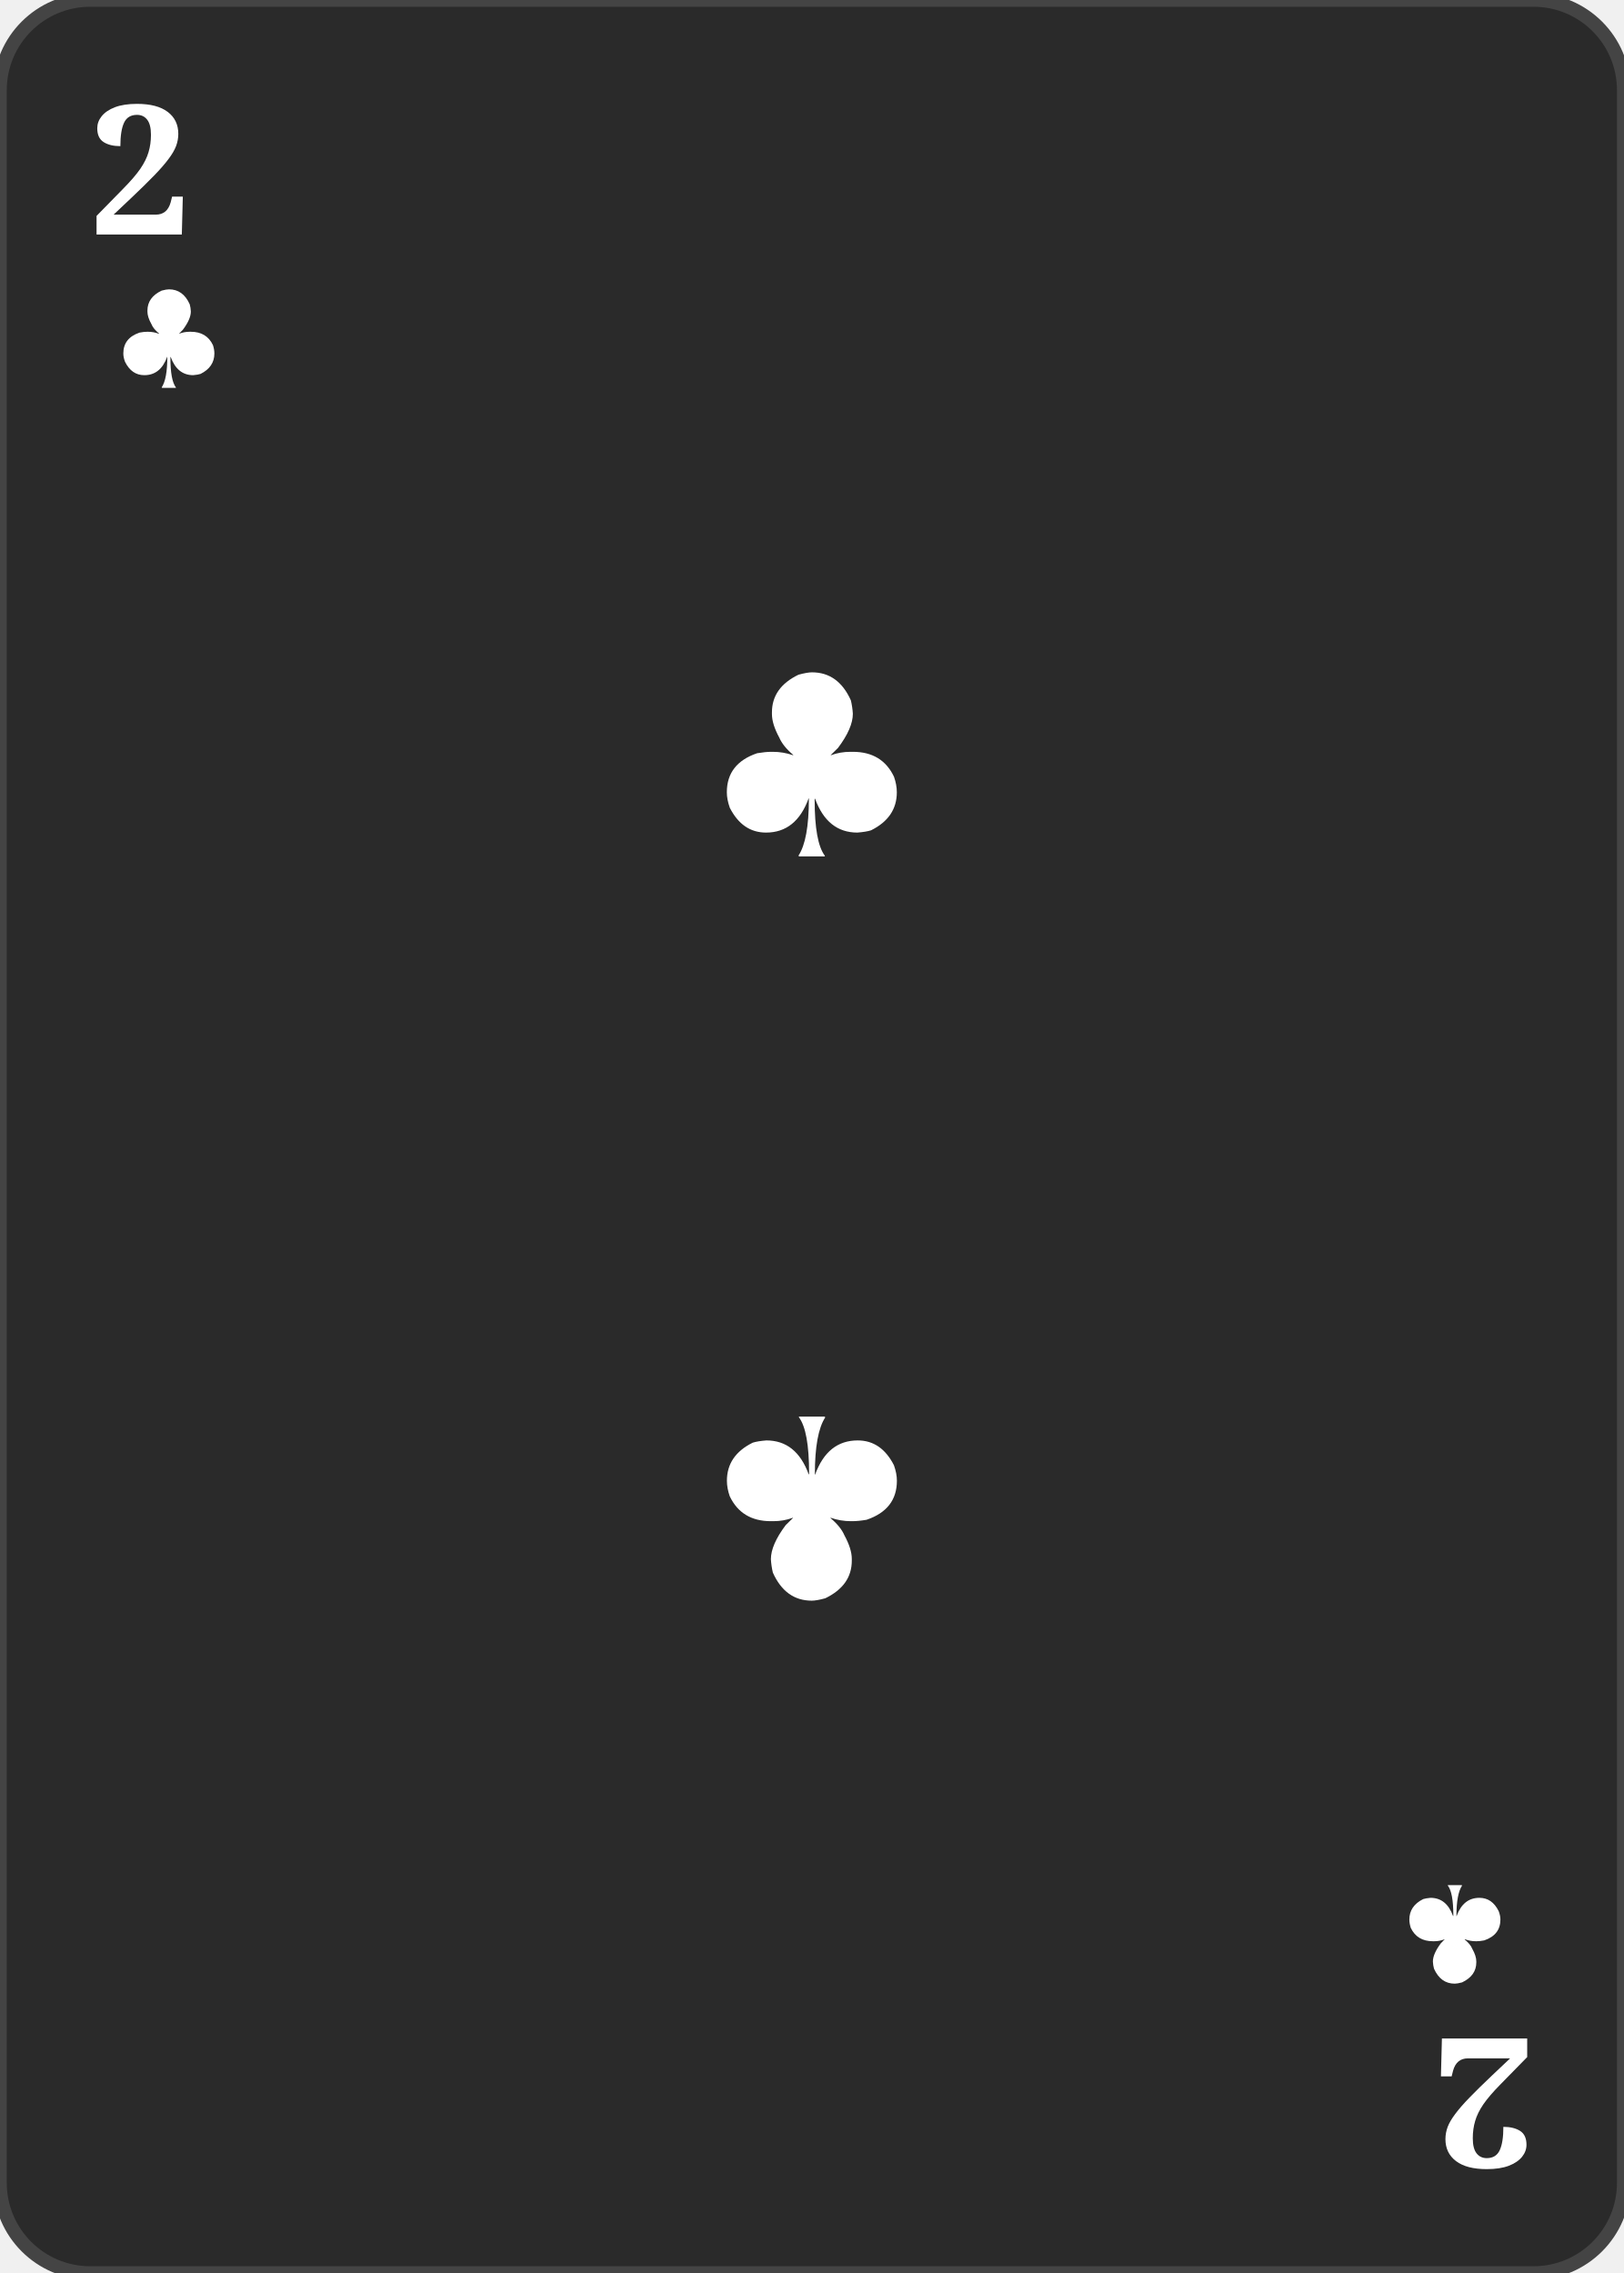
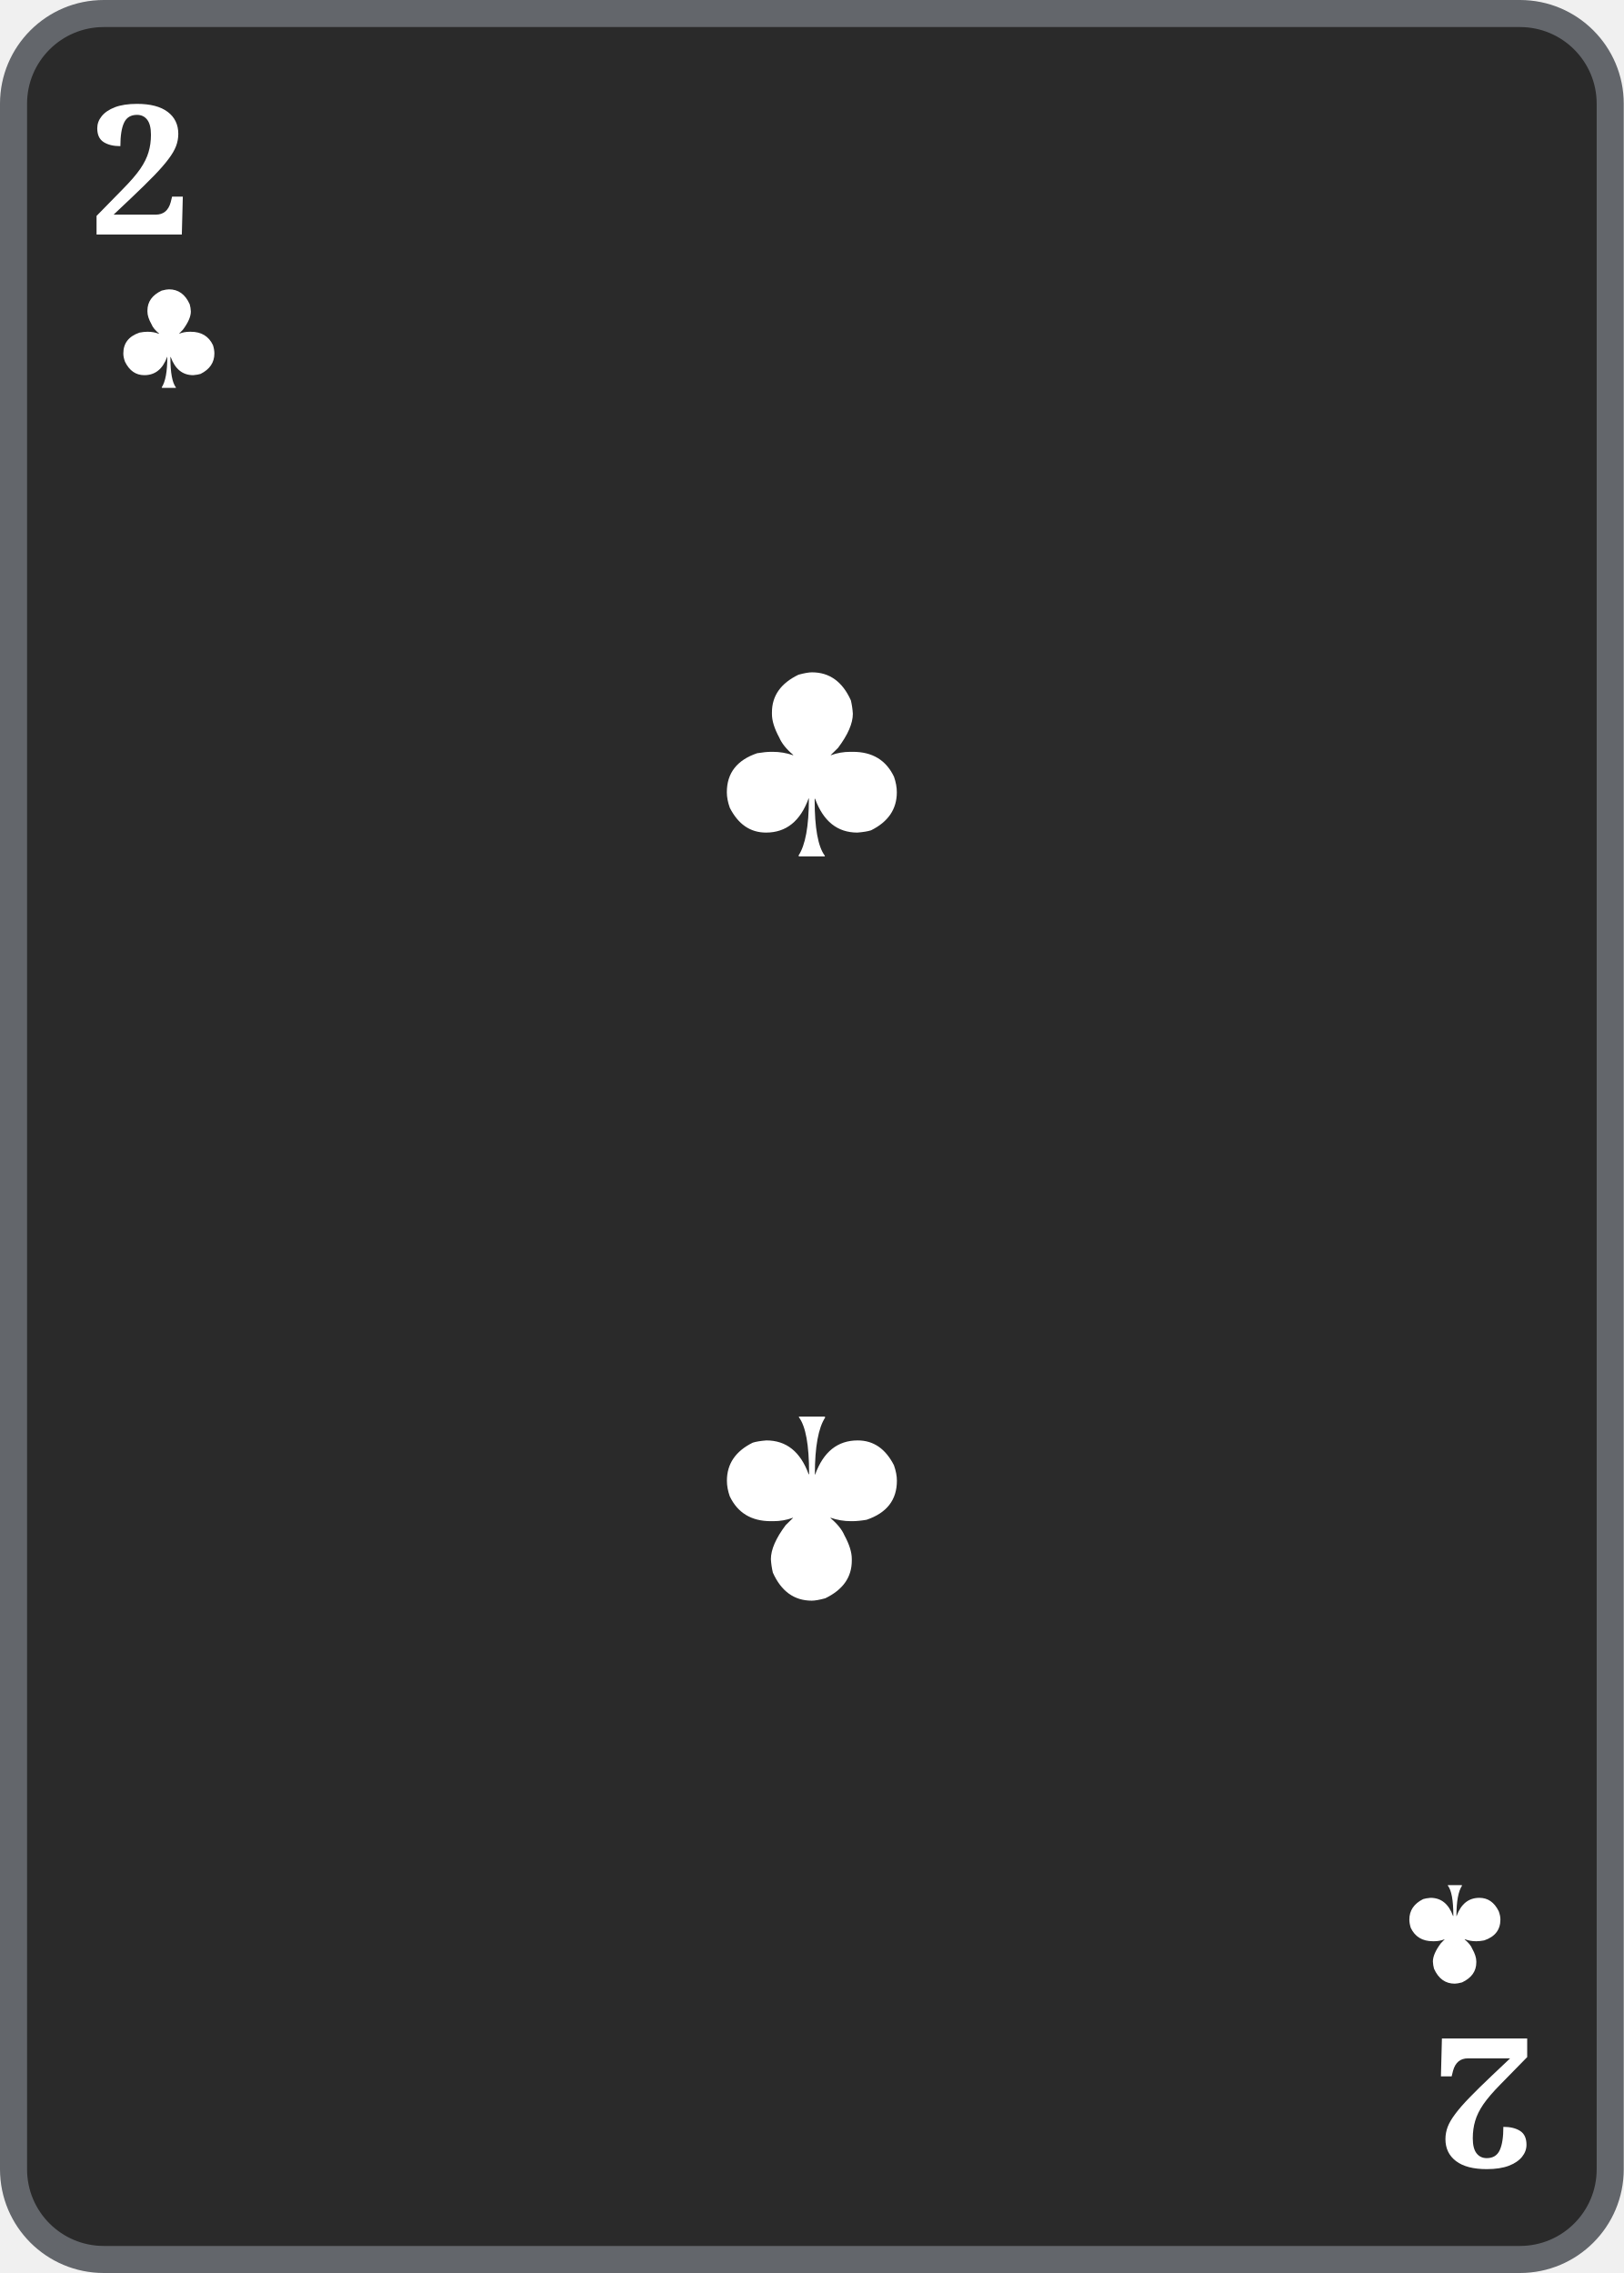
<svg xmlns="http://www.w3.org/2000/svg" viewBox="0 0 180 252" width="180" height="252">
-   <rect width="180" height="252" rx="10" fill="#2a2a2a" stroke="#444444" stroke-width="1.5" />
+   <rect x="1.5" y="1.5" width="177" height="249" rx="10" fill="#2a2a2a" stroke="#63666B" stroke-width="3" />
  <text x="10" y="26" font-family="Georgia, serif" font-size="20" font-weight="bold" fill="#ffffff">2</text>
  <text x="12" y="43" font-family="Georgia, serif" font-size="15" fill="#ffffff">♣</text>
  <g transform="rotate(180, 90.0, 126.0)">
    <text x="10" y="26" font-family="Georgia, serif" font-size="20" font-weight="bold" fill="#ffffff">2</text>
    <text x="12" y="43" font-family="Georgia, serif" font-size="15" fill="#ffffff">♣</text>
  </g>
  <text x="90.0" y="87.0" font-family="Georgia, serif" font-size="28" fill="#ffffff" text-anchor="middle" dominant-baseline="middle">♣</text>
  <text x="90.0" y="165.0" font-family="Georgia, serif" font-size="28" fill="#ffffff" text-anchor="middle" dominant-baseline="middle" transform="rotate(180,90.0,165.0)">♣</text>
</svg>
